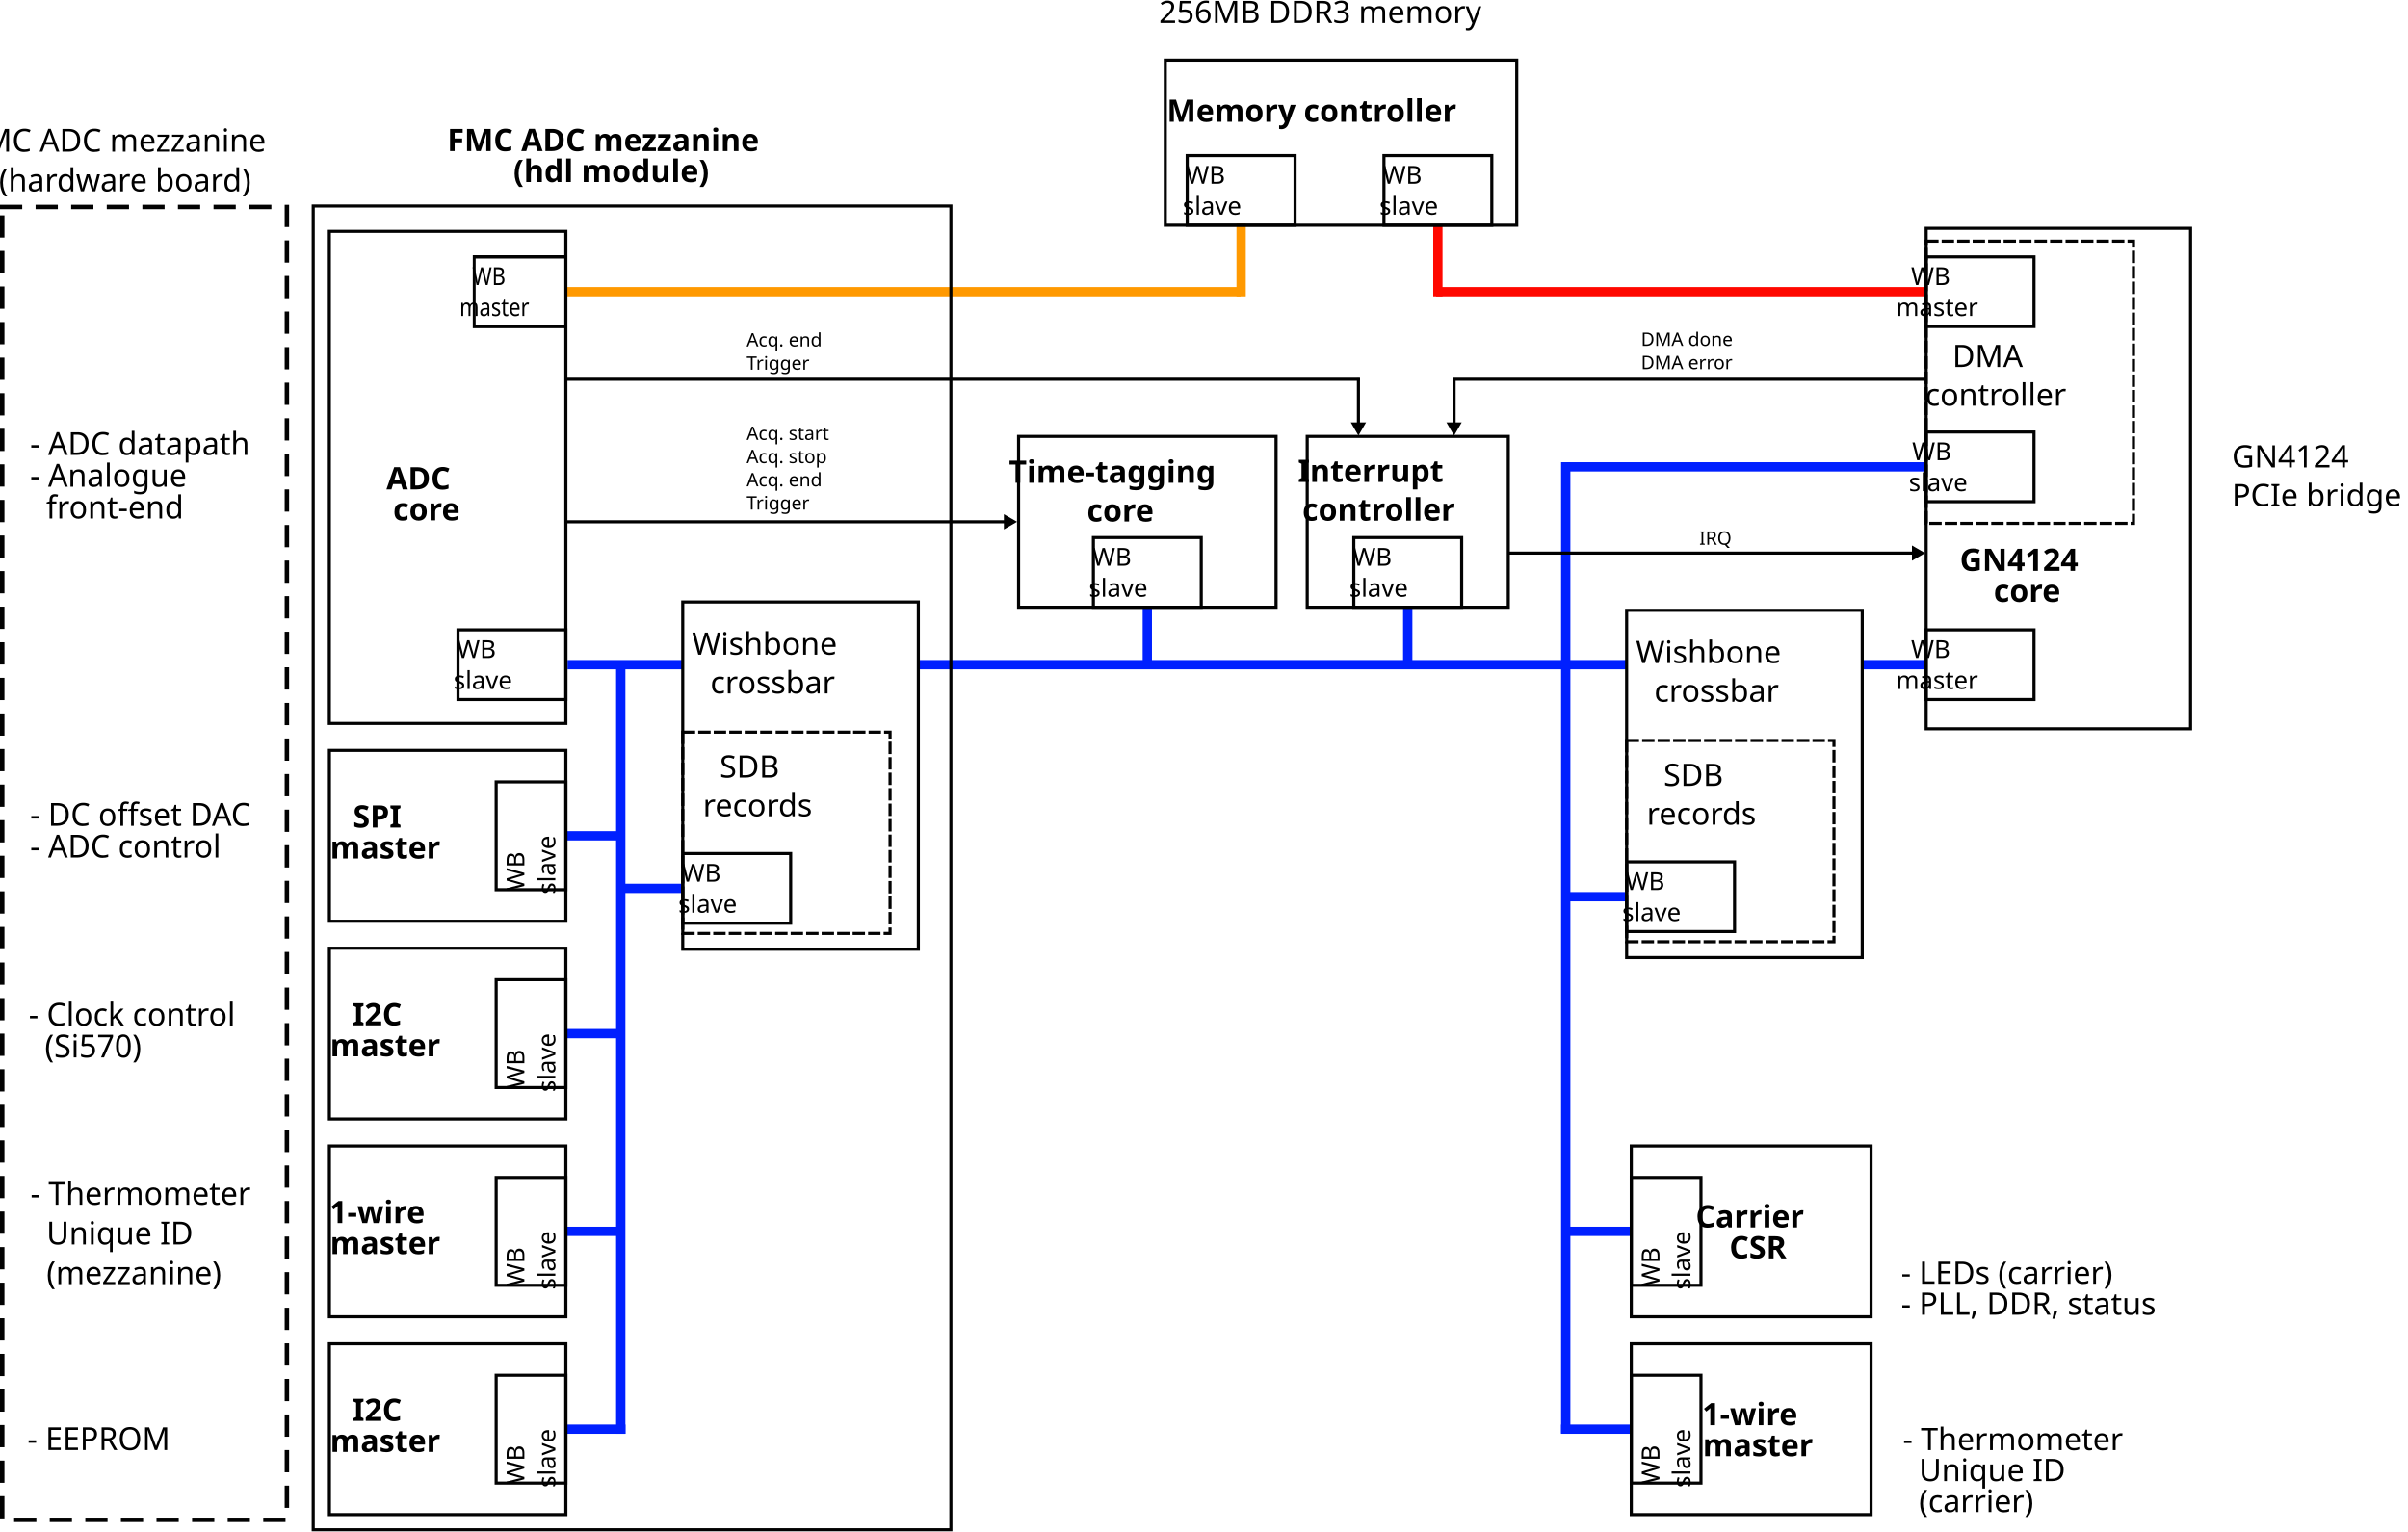
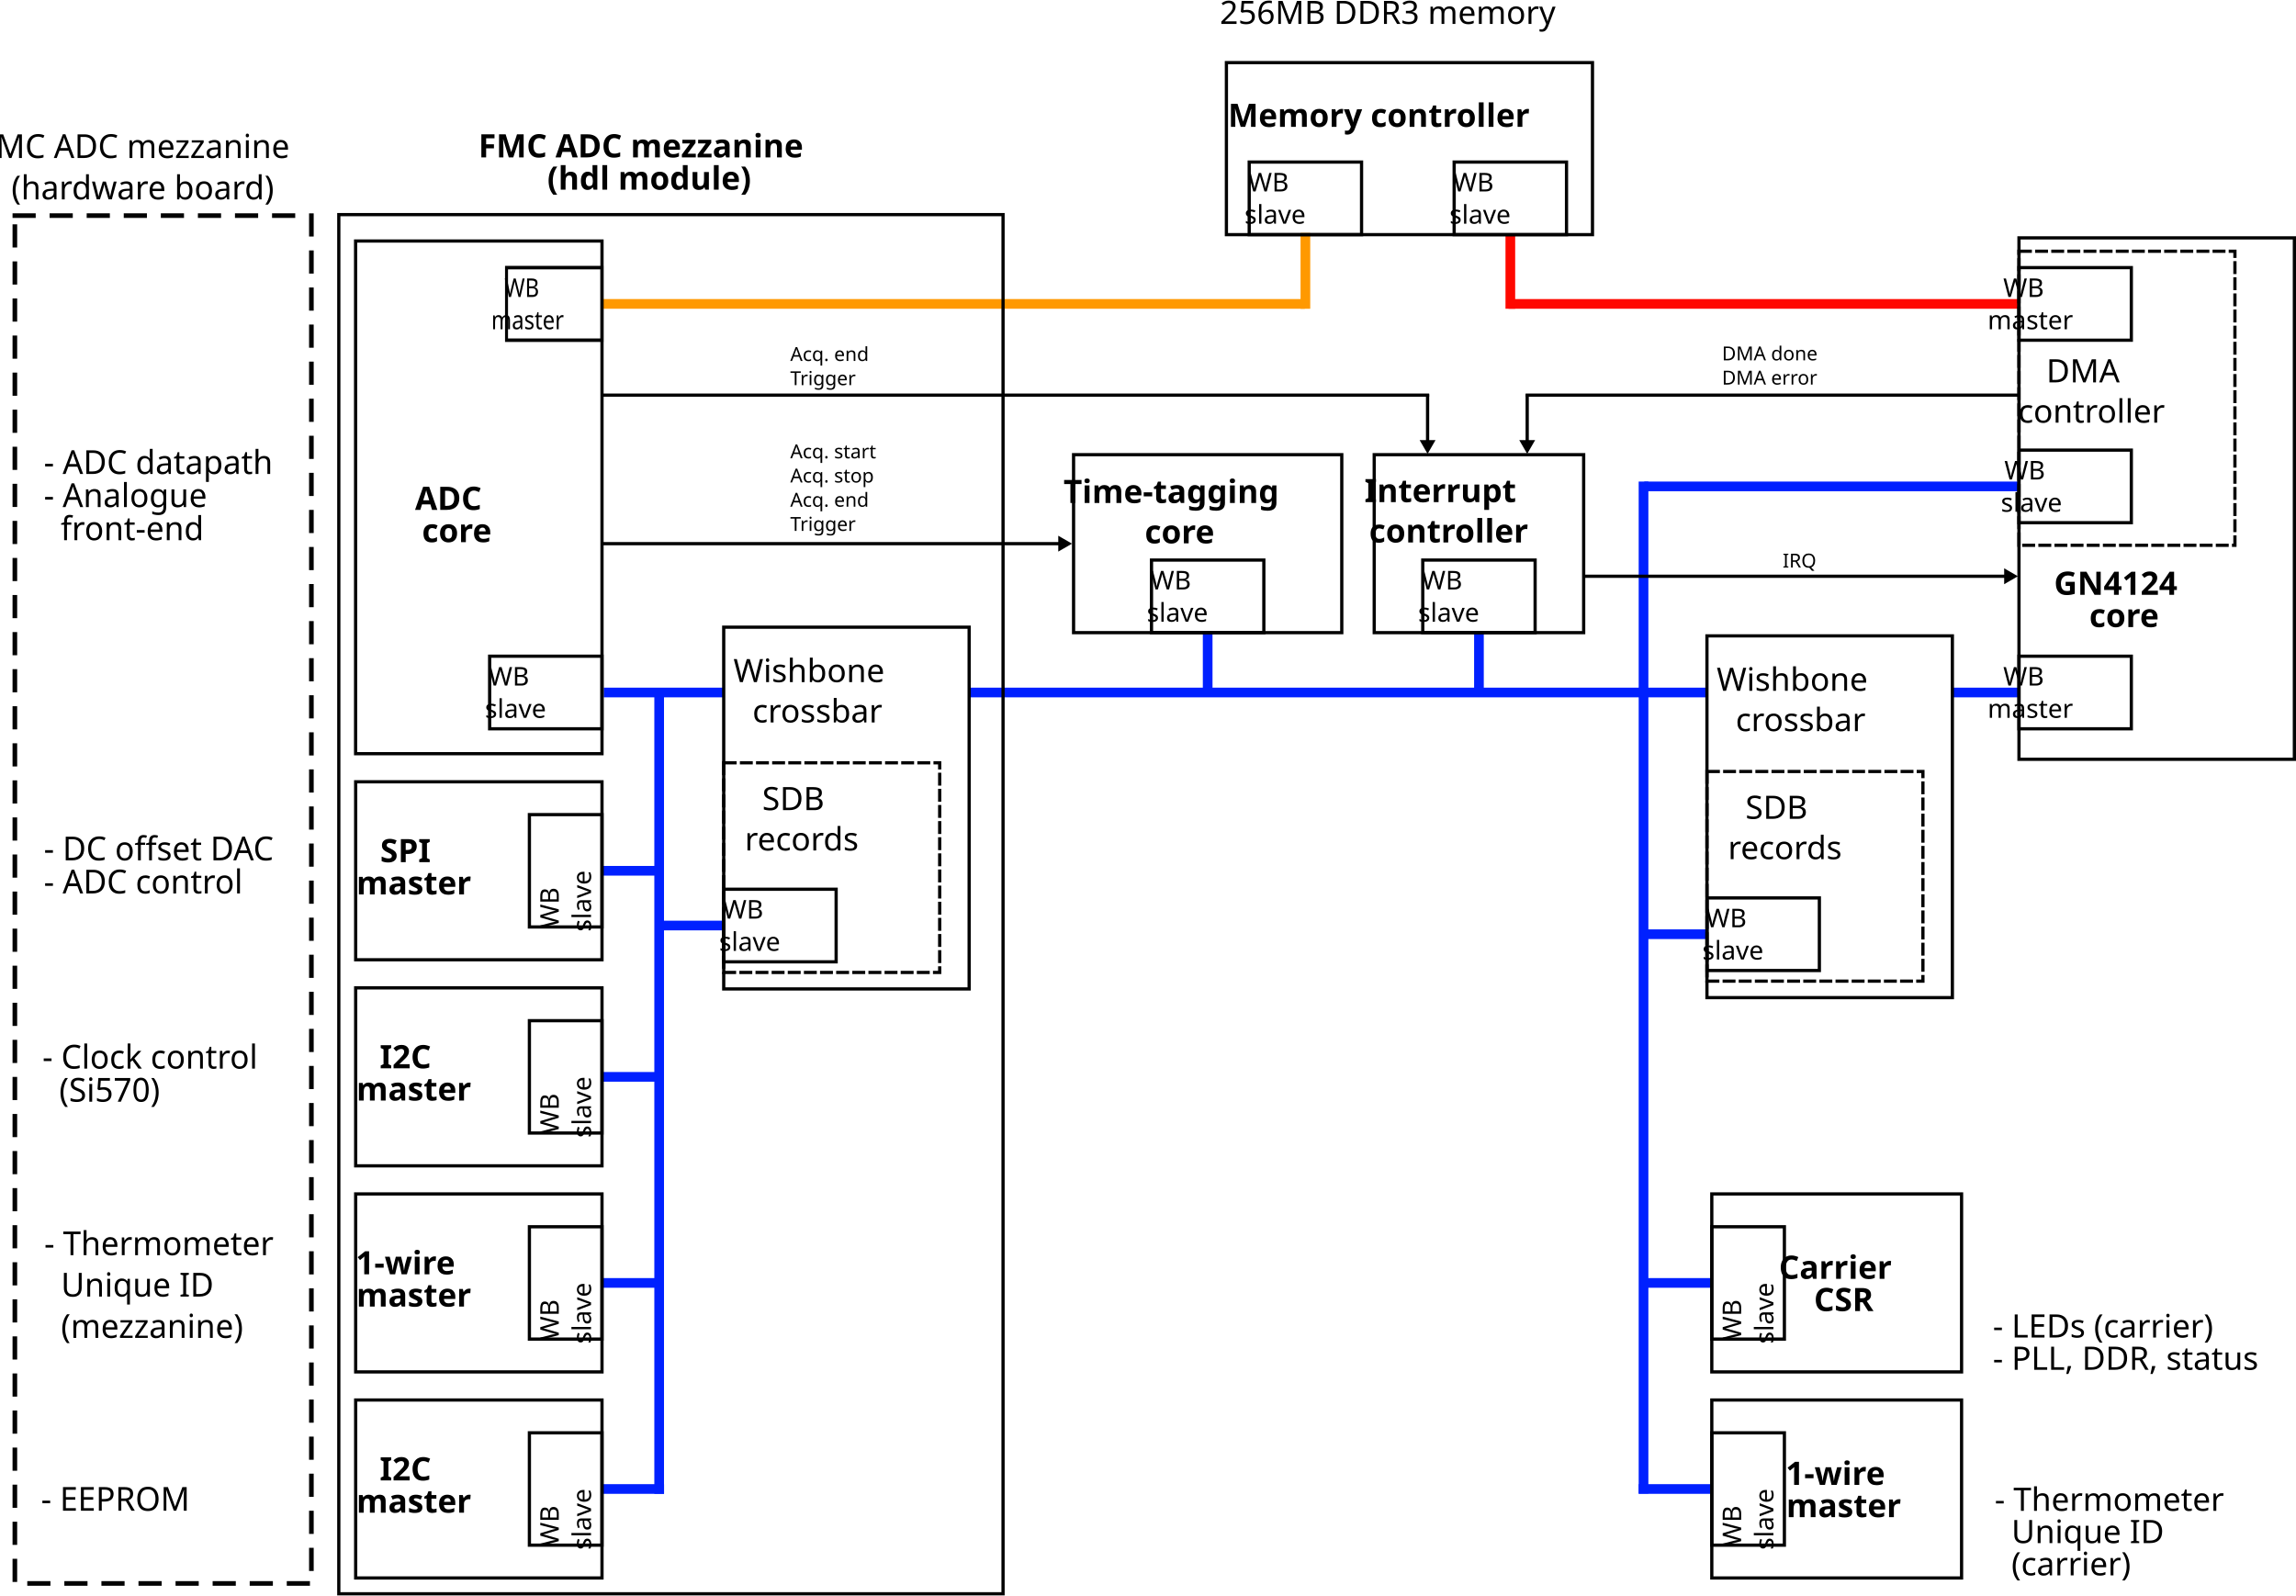
- <svg xmlns="http://www.w3.org/2000/svg" width="777.417" height="494.523" id="svg2" version="1.0">
+ <svg xmlns="http://www.w3.org/2000/svg" width="711.606" height="494.523" id="svg2" version="1.0">
  <defs id="defs4">
    <marker orient="auto" refY="0" refX="0" id="TriangleInM" style="overflow:visible">
      <path id="path3725" d="m 5.77,0 -8.65,5 0,-10 8.65,5 z" style="fill-rule:evenodd;stroke:#000000;stroke-width:1pt;marker-start:none" transform="scale(-0.4,-0.4)" />
    </marker>
    <marker orient="auto" refY="0" refX="0" id="TriangleOutM" style="overflow:visible">
      <path id="path3734" d="m 5.77,0 -8.65,5 0,-10 8.65,5 z" style="fill-rule:evenodd;stroke:#000000;stroke-width:1pt;marker-start:none" transform="scale(0.4,0.4)" />
    </marker>
    <marker orient="auto" refY="0" refX="0" id="Arrow1Mend" style="overflow:visible">
      <path id="path3597" d="M 0,0 5,-5 -12.5,0 5,5 0,0 z" style="fill-rule:evenodd;stroke:#000000;stroke-width:1pt;marker-start:none" transform="matrix(-0.4,0,0,-0.4,-4,0)" />
    </marker>
    <marker orient="auto" refY="0" refX="0" id="Arrow1Send" style="overflow:visible">
      <path id="path3603" d="M 0,0 5,-5 -12.5,0 5,5 0,0 z" style="fill-rule:evenodd;stroke:#000000;stroke-width:1pt;marker-start:none" transform="matrix(-0.2,0,0,-0.2,-1.2,0)" />
    </marker>
    <marker orient="auto" refY="0" refX="0" id="TriangleInM-8" style="overflow:visible">
      <path id="path3725-8" d="m 5.77,0 -8.65,5 0,-10 8.65,5 z" style="fill-rule:evenodd;stroke:#000000;stroke-width:1pt;marker-start:none" transform="scale(-0.4,-0.4)" />
    </marker>
  </defs>
-   <g id="layer1" transform="translate(70.31797,-28.40951)">
+   <g id="layer1" transform="translate(74.20452,-28.40951)">
    <path style="fill:none;stroke:#0020ff;stroke-width:3;stroke-linecap:square;stroke-linejoin:miter;stroke-miterlimit:4;stroke-opacity:1;stroke-dasharray:none;marker-end:none" d="m 148.469,315.293 -16.794,0" id="path3408-9" />
    <path style="fill:none;stroke:#0020ff;stroke-width:3;stroke-linecap:square;stroke-linejoin:miter;stroke-miterlimit:4;stroke-opacity:1;stroke-dasharray:none;marker-end:none" d="m 148.571,243.061 -34.166,0" id="path3408-4" />
    <path style="fill:none;stroke:#0020ff;stroke-width:3;stroke-linecap:square;stroke-linejoin:miter;stroke-miterlimit:4;stroke-opacity:1;stroke-dasharray:none;marker-end:none" d="m 453.475,317.986 -17.6,0" id="path3406-2" />
    <path style="fill:none;stroke:#ff0800;stroke-width:3;stroke-linecap:square;stroke-linejoin:miter;stroke-miterlimit:4;stroke-opacity:1;stroke-dasharray:none;marker-end:none" d="m 550.066,122.61 -155.248,0" id="path5954" />
    <path style="fill:none;stroke:#ff0800;stroke-width:3;stroke-linecap:square;stroke-linejoin:miter;stroke-miterlimit:4;stroke-opacity:1;stroke-dasharray:none;marker-end:none" d="m 393.898,102.476 0,20.133" id="path5956" />
    <path style="fill:none;stroke:#ff9900;stroke-width:3;stroke-linecap:square;stroke-linejoin:miter;stroke-miterlimit:4;stroke-opacity:1;stroke-dasharray:none;marker-end:none" d="m 330.378,102.118 0,20.498" id="path5958" />
    <path style="fill:none;stroke:#ff9900;stroke-width:3;stroke-linecap:square;stroke-linejoin:miter;stroke-miterlimit:4;stroke-opacity:1;stroke-dasharray:none;marker-end:none" d="m 328.694,122.61 -214.407,0" id="path5960" />
    <path style="fill:none;stroke:#0020ff;stroke-width:3;stroke-linecap:square;stroke-linejoin:miter;stroke-miterlimit:4;stroke-opacity:1;stroke-dasharray:none;marker-end:none" d="m 550.153,243.061 -17.819,0" id="path3583" />
    <path style="fill:none;stroke:#0020ff;stroke-width:3;stroke-linecap:square;stroke-linejoin:miter;stroke-miterlimit:4;stroke-opacity:1;stroke-dasharray:none;marker-end:none" d="m 453.594,243.061 -226.043,0" id="path5944" />
    <path style="fill:none;stroke:#0020ff;stroke-width:3;stroke-linecap:square;stroke-linejoin:miter;stroke-miterlimit:4;stroke-opacity:1;stroke-dasharray:none;marker-end:none" d="m 384.169,225.918 0,15.656" id="path5946" />
    <path style="fill:none;stroke:#0020ff;stroke-width:3;stroke-linecap:square;stroke-linejoin:miter;stroke-miterlimit:4;stroke-opacity:1;stroke-dasharray:none;marker-end:none" d="m 300.093,226.184 0,15.656" id="path5948" />
    <path style="fill:none;stroke:#0020ff;stroke-width:3;stroke-linecap:square;stroke-linejoin:miter;stroke-miterlimit:4;stroke-opacity:1;stroke-dasharray:none;marker-end:none" d="m 435.179,179.177 0,61.739" id="path5950" />
    <path style="fill:none;stroke:#0020ff;stroke-width:3;stroke-linecap:square;stroke-linejoin:miter;stroke-miterlimit:4;stroke-opacity:1;stroke-dasharray:none;marker-end:none" d="m 549.887,179.178 -112.98,0" id="path5952" />
    <path style="fill:none;stroke:#0020ff;stroke-width:3;stroke-linecap:square;stroke-linejoin:miter;stroke-miterlimit:4;stroke-opacity:1;stroke-dasharray:none;marker-end:none" d="m 130.093,244.822 0,245.124" id="path3400" />
    <path style="fill:none;stroke:#0020ff;stroke-width:3;stroke-linecap:square;stroke-linejoin:miter;stroke-miterlimit:4;stroke-opacity:1;stroke-dasharray:none;marker-end:none" d="m 435.179,245.263 0,244.592" id="path3402" />
    <path style="fill:none;stroke:#0020ff;stroke-width:3;stroke-linecap:square;stroke-linejoin:miter;stroke-miterlimit:4;stroke-opacity:1;stroke-dasharray:none;marker-end:none" d="m 454.344,489.948 -19.175,0" id="path3404" />
    <path style="fill:none;stroke:#0020ff;stroke-width:3;stroke-linecap:square;stroke-linejoin:miter;stroke-miterlimit:4;stroke-opacity:1;stroke-dasharray:none;marker-end:none" d="m 454.97,426.073 -18.666,0" id="path3406" />
    <path style="fill:none;stroke:#0020ff;stroke-width:3;stroke-linecap:square;stroke-linejoin:miter;stroke-miterlimit:4;stroke-opacity:1;stroke-dasharray:none;marker-end:none" d="m 128.757,298.323 -14.571,0" id="path3408" />
    <path style="fill:none;stroke:#0020ff;stroke-width:3;stroke-linecap:square;stroke-linejoin:miter;stroke-miterlimit:4;stroke-opacity:1;stroke-dasharray:none;marker-end:none" d="m 129.404,362.198 -15.654,0" id="path3410" />
    <path style="fill:none;stroke:#0020ff;stroke-width:3;stroke-linecap:square;stroke-linejoin:miter;stroke-miterlimit:4;stroke-opacity:1;stroke-dasharray:none;marker-end:none" d="m 129.597,426.073 -15.605,0" id="path3412" />
    <path style="fill:none;stroke:#0020ff;stroke-width:3;stroke-linecap:square;stroke-linejoin:miter;stroke-miterlimit:4;stroke-opacity:1;stroke-dasharray:none;marker-end:none" d="m 130.11,489.948 -16.469,0" id="path3414" />
    <g id="g4130">
      <g id="g4185">
        <g id="g4210">
          <rect y="102.143" x="551.543" height="161.624" width="85.358" id="rect3219" style="opacity:0.99;fill:none;stroke:#000000;stroke-width:1;stroke-linejoin:miter;stroke-miterlimit:4;stroke-opacity:1;stroke-dasharray:none;stroke-dashoffset:0" />
          <rect y="106.285" x="551.543" height="91.147" width="66.929" id="rect3221" style="opacity:0.99;fill:none;stroke:#000000;stroke-width:1;stroke-linejoin:miter;stroke-miterlimit:4;stroke-opacity:1;stroke-dasharray:4, 1;stroke-dashoffset:0" />
          <text id="text3223" y="146.928" x="588.294" style="font-size:10px;font-style:normal;font-variant:normal;font-weight:normal;font-stretch:normal;text-align:center;line-height:125%;writing-mode:lr-tb;text-anchor:middle;fill:#000000;fill-opacity:1;stroke:none;font-family:Verdana;-inkscape-font-specification:Verdana" xml:space="preserve">
            <tspan y="146.928" x="588.294" id="tspan3225">DMA</tspan>
            <tspan id="tspan3227" y="159.428" x="588.294">controller</tspan>
          </text>
          <text id="text3229" y="212.771" x="598.422" style="font-size:10px;font-style:normal;font-variant:normal;font-weight:bold;font-stretch:normal;text-align:center;line-height:100%;writing-mode:lr-tb;text-anchor:middle;fill:#000000;fill-opacity:1;stroke:none;font-family:Verdana;-inkscape-font-specification:Verdana Bold" xml:space="preserve">
            <tspan y="212.771" x="598.422" id="tspan3231">GN4124</tspan>
            <tspan id="tspan3233" y="222.771" x="598.422">core</tspan>
          </text>
          <g transform="translate(216.8075,-10.09494)" id="g3235">
            <text xml:space="preserve" style="font-size:8px;font-style:normal;font-variant:normal;font-weight:normal;font-stretch:normal;text-align:center;line-height:125%;writing-mode:lr-tb;text-anchor:middle;fill:#000000;fill-opacity:1;stroke:none;font-family:Verdana;-inkscape-font-specification:Verdana" x="352.127" y="187.121" id="text3237">
              <tspan x="352.127" y="187.121" id="tspan3239">WB</tspan>
              <tspan x="352.127" y="197.121" id="tspan3241">slave</tspan>
            </text>
            <rect style="opacity:0.99;fill:none;stroke:#000000;stroke-width:1;stroke-linejoin:miter;stroke-miterlimit:4;stroke-opacity:1;stroke-dasharray:none;stroke-dashoffset:0" id="rect3243" width="34.821" height="22.5" x="334.736" y="178.023" />
          </g>
          <g transform="translate(264.4004,53.60974)" id="g3245">
            <text xml:space="preserve" style="font-size:8px;font-style:normal;font-variant:normal;font-weight:normal;font-stretch:normal;text-align:center;line-height:125%;writing-mode:lr-tb;text-anchor:middle;fill:#000000;fill-opacity:1;stroke:none;font-family:Verdana;-inkscape-font-specification:Verdana" x="304.181" y="187.299" id="text3247">
              <tspan x="304.181" y="187.299" id="tspan3249">WB</tspan>
              <tspan x="304.181" y="197.299" id="tspan3251">master</tspan>
            </text>
            <rect style="opacity:0.99;fill:none;stroke:#000000;stroke-width:1;stroke-linejoin:miter;stroke-miterlimit:4;stroke-opacity:1;stroke-dasharray:none;stroke-dashoffset:0" id="rect3253" width="34.821" height="22.5" x="287.143" y="178.202" />
          </g>
          <g transform="translate(264.4004,-66.84207)" id="g3255">
            <text xml:space="preserve" style="font-size:8px;font-style:normal;font-variant:normal;font-weight:normal;font-stretch:normal;text-align:center;line-height:125%;writing-mode:lr-tb;text-anchor:middle;fill:#000000;fill-opacity:1;stroke:none;font-family:Verdana;-inkscape-font-specification:Verdana" x="304.181" y="187.299" id="text3257">
              <tspan x="304.181" y="187.299" id="tspan3259">WB</tspan>
              <tspan x="304.181" y="197.299" id="tspan3261">master</tspan>
            </text>
            <rect style="opacity:0.99;fill:none;stroke:#000000;stroke-width:1;stroke-linejoin:miter;stroke-miterlimit:4;stroke-opacity:1;stroke-dasharray:none;stroke-dashoffset:0" id="rect3263" width="34.821" height="22.5" x="287.143" y="178.202" />
          </g>
        </g>
      </g>
    </g>
    <g id="g3299" transform="translate(-223.4076,-72.08694)">
      <g transform="translate(255.4297,96.07386)" id="g3265">
        <text xml:space="preserve" style="font-size:8px;font-style:normal;font-variant:normal;font-weight:normal;font-stretch:normal;text-align:center;line-height:125%;writing-mode:lr-tb;text-anchor:middle;fill:#000000;fill-opacity:1;stroke:none;font-family:Verdana;-inkscape-font-specification:Verdana" x="352.127" y="187.121" id="text3267">
          <tspan x="352.127" y="187.121" id="tspan3269">WB</tspan>
          <tspan x="352.127" y="197.121" id="tspan3271">slave</tspan>
        </text>
        <rect style="opacity:0.99;fill:none;stroke:#000000;stroke-width:1;stroke-linejoin:miter;stroke-miterlimit:4;stroke-opacity:1;stroke-dasharray:none;stroke-dashoffset:0" id="rect3273" width="34.821" height="22.5" x="334.736" y="178.023" />
      </g>
      <text id="text3275" y="256.141" x="607.305" style="font-size:10px;font-style:normal;font-variant:normal;font-weight:bold;font-stretch:normal;text-align:center;line-height:125%;writing-mode:lr-tb;text-anchor:middle;fill:#000000;fill-opacity:1;stroke:none;font-family:Verdana;-inkscape-font-specification:Verdana Bold" xml:space="preserve">
        <tspan y="256.141" x="607.305" id="tspan3277">Interrupt</tspan>
        <tspan id="tspan3279" y="268.641" x="607.305">controller</tspan>
      </text>
      <rect y="241.432" x="575.119" height="55.165" width="64.914" id="rect3285" style="opacity:0.99;fill:none;stroke:#000000;stroke-width:1;stroke-linejoin:miter;stroke-miterlimit:4;stroke-opacity:1;stroke-dasharray:none;stroke-dashoffset:0" />
    </g>
    <g id="g3310" transform="translate(-206.6817,-73.40565)">
      <text id="text3281" y="257.726" x="507.175" style="font-size:10px;font-style:normal;font-variant:normal;font-weight:bold;font-stretch:normal;text-align:center;line-height:125%;writing-mode:lr-tb;text-anchor:middle;fill:#000000;fill-opacity:1;stroke:none;font-family:Verdana;-inkscape-font-specification:Verdana Bold" xml:space="preserve">
        <tspan y="257.726" x="507.175" id="tspan3283">Time-tagging</tspan>
        <tspan y="270.226" x="507.175" id="tspan4235">core</tspan>
      </text>
      <rect y="242.75" x="465.212" height="55.165" width="83.125" id="rect3287" style="opacity:0.99;fill:none;stroke:#000000;stroke-width:1;stroke-linejoin:miter;stroke-miterlimit:4;stroke-opacity:1;stroke-dasharray:none;stroke-dashoffset:0" />
      <g transform="translate(154.6278,97.39257)" id="g3289">
        <text xml:space="preserve" style="font-size:8px;font-style:normal;font-variant:normal;font-weight:normal;font-stretch:normal;text-align:center;line-height:125%;writing-mode:lr-tb;text-anchor:middle;fill:#000000;fill-opacity:1;stroke:none;font-family:Verdana;-inkscape-font-specification:Verdana" x="352.127" y="187.121" id="text3291">
          <tspan x="352.127" y="187.121" id="tspan3293">WB</tspan>
          <tspan x="352.127" y="197.121" id="tspan3295">slave</tspan>
        </text>
        <rect style="opacity:0.99;fill:none;stroke:#000000;stroke-width:1;stroke-linejoin:miter;stroke-miterlimit:4;stroke-opacity:1;stroke-dasharray:none;stroke-dashoffset:0" id="rect3297" width="34.821" height="22.5" x="334.736" y="178.023" />
      </g>
    </g>
    <g id="g3373" transform="translate(36.36047,92.69863)">
      <g transform="matrix(0,-1,1,0,241.9529,749.3959)" id="g3353">
        <text xml:space="preserve" style="font-size:8px;font-style:normal;font-variant:normal;font-weight:normal;font-stretch:normal;text-align:center;line-height:125%;writing-mode:lr-tb;text-anchor:middle;fill:#000000;fill-opacity:1;stroke:none;font-family:Verdana;-inkscape-font-specification:Verdana" x="352.127" y="187.121" id="text3355">
          <tspan x="352.127" y="187.121" id="tspan3357">WB</tspan>
          <tspan x="352.127" y="197.121" id="tspan3359">slave</tspan>
        </text>
        <rect style="opacity:0.99;fill:none;stroke:#000000;stroke-width:1;stroke-linejoin:miter;stroke-miterlimit:4;stroke-opacity:1;stroke-dasharray:none;stroke-dashoffset:0" id="rect3361" width="34.821" height="22.5" x="334.736" y="178.023" />
      </g>
      <text id="text3363" y="395.973" x="469.967" style="font-size:10px;font-style:normal;font-variant:normal;font-weight:bold;font-stretch:normal;text-align:center;line-height:100%;writing-mode:lr-tb;text-anchor:middle;fill:#000000;fill-opacity:1;stroke:none;font-family:Verdana;-inkscape-font-specification:Verdana Bold" xml:space="preserve">
        <tspan id="tspan3367" y="395.973" x="469.967">1-wire</tspan>
        <tspan id="tspan3373" y="405.973" x="469.967">master</tspan>
      </text>
      <rect y="369.667" x="419.976" height="55.165" width="77.414" id="rect3369" style="opacity:0.99;fill:none;stroke:#000000;stroke-width:1;stroke-linejoin:miter;stroke-miterlimit:4;stroke-opacity:1;stroke-dasharray:none;stroke-dashoffset:0" />
    </g>
    <g id="g3429" transform="translate(-116.9674,-30.23096)">
      <rect y="78.05" x="422.867" height="53.324" width="113.457" id="rect3397" style="opacity:0.99;fill:none;stroke:#000000;stroke-width:1;stroke-linejoin:miter;stroke-miterlimit:4;stroke-opacity:1;stroke-dasharray:none;stroke-dashoffset:0" />
      <g transform="translate(95.19872,-69.14955)" id="g3401">
        <text xml:space="preserve" style="font-size:8px;font-style:normal;font-variant:normal;font-weight:normal;font-stretch:normal;text-align:center;line-height:125%;writing-mode:lr-tb;text-anchor:middle;fill:#000000;fill-opacity:1;stroke:none;font-family:Verdana;-inkscape-font-specification:Verdana" x="352.127" y="187.121" id="text3403">
          <tspan x="352.127" y="187.121" id="tspan3405">WB</tspan>
          <tspan x="352.127" y="197.121" id="tspan3407">slave</tspan>
        </text>
        <rect style="opacity:0.99;fill:none;stroke:#000000;stroke-width:1;stroke-linejoin:miter;stroke-miterlimit:4;stroke-opacity:1;stroke-dasharray:none;stroke-dashoffset:0" id="rect3409" width="34.821" height="22.5" x="334.736" y="178.023" />
      </g>
      <g transform="translate(158.7188,-69.14955)" id="g3411">
        <text xml:space="preserve" style="font-size:8px;font-style:normal;font-variant:normal;font-weight:normal;font-stretch:normal;text-align:center;line-height:125%;writing-mode:lr-tb;text-anchor:middle;fill:#000000;fill-opacity:1;stroke:none;font-family:Verdana;-inkscape-font-specification:Verdana" x="352.127" y="187.121" id="text3413">
          <tspan x="352.127" y="187.121" id="tspan3415">WB</tspan>
          <tspan x="352.127" y="197.121" id="tspan3417">slave</tspan>
        </text>
        <rect style="opacity:0.99;fill:none;stroke:#000000;stroke-width:1;stroke-linejoin:miter;stroke-miterlimit:4;stroke-opacity:1;stroke-dasharray:none;stroke-dashoffset:0" id="rect3419" width="34.821" height="22.5" x="334.736" y="178.023" />
      </g>
      <text id="text3421" y="97.957" x="479.22" style="font-size:10px;font-style:normal;font-variant:normal;font-weight:bold;font-stretch:normal;text-align:center;line-height:100%;writing-mode:lr-tb;text-anchor:middle;fill:#000000;fill-opacity:1;stroke:none;font-family:Verdana;-inkscape-font-specification:Verdana Bold" xml:space="preserve">
        <tspan id="tspan3425" y="97.957" x="479.22">Memory controller</tspan>
      </text>
    </g>
    <g id="g3527" transform="translate(-110.0839,-84.34271)">
      <g transform="matrix(0,-1,1,0,21.934,734.8124)" id="g3446">
        <text xml:space="preserve" style="font-size:8px;font-style:normal;font-variant:normal;font-weight:normal;font-stretch:normal;text-align:center;line-height:125%;writing-mode:lr-tb;text-anchor:middle;fill:#000000;fill-opacity:1;stroke:none;font-family:Verdana;-inkscape-font-specification:Verdana" x="352.127" y="187.121" id="text3448">
          <tspan x="352.127" y="187.121" id="tspan3450">WB</tspan>
          <tspan x="352.127" y="197.121" id="tspan3452">slave</tspan>
        </text>
        <rect style="opacity:0.99;fill:none;stroke:#000000;stroke-width:1;stroke-linejoin:miter;stroke-miterlimit:4;stroke-opacity:1;stroke-dasharray:none;stroke-dashoffset:0" id="rect3454" width="34.821" height="22.5" x="334.736" y="178.023" />
      </g>
      <text id="text3456" y="380" x="173.248" style="font-size:10px;font-style:normal;font-variant:normal;font-weight:bold;font-stretch:normal;text-align:center;line-height:100%;writing-mode:lr-tb;text-anchor:middle;fill:#000000;fill-opacity:1;stroke:none;font-family:Verdana;-inkscape-font-specification:Verdana Bold" xml:space="preserve">
        <tspan id="tspan3458" y="380" x="173.248">SPI</tspan>
        <tspan id="tspan3460" y="390" x="173.248">master</tspan>
      </text>
      <rect y="355.083" x="146.114" height="55.165" width="76.343" id="rect3462" style="opacity:0.99;fill:none;stroke:#000000;stroke-width:1;stroke-linejoin:miter;stroke-miterlimit:4;stroke-opacity:1;stroke-dasharray:none;stroke-dashoffset:0" />
    </g>
    <g id="g3538" transform="translate(-109.0125,-85.82492)">
      <g transform="matrix(0,-1,1,0,20.86257,800.1695)" id="g3473">
        <text xml:space="preserve" style="font-size:8px;font-style:normal;font-variant:normal;font-weight:normal;font-stretch:normal;text-align:center;line-height:125%;writing-mode:lr-tb;text-anchor:middle;fill:#000000;fill-opacity:1;stroke:none;font-family:Verdana;-inkscape-font-specification:Verdana" x="352.127" y="187.121" id="text3475">
          <tspan x="352.127" y="187.121" id="tspan3477">WB</tspan>
          <tspan x="352.127" y="197.121" id="tspan3479">slave</tspan>
        </text>
        <rect style="opacity:0.99;fill:none;stroke:#000000;stroke-width:1;stroke-linejoin:miter;stroke-miterlimit:4;stroke-opacity:1;stroke-dasharray:none;stroke-dashoffset:0" id="rect3481" width="34.821" height="22.5" x="334.736" y="178.023" />
      </g>
      <text id="text3483" y="445.357" x="172.177" style="font-size:10px;font-style:normal;font-variant:normal;font-weight:bold;font-stretch:normal;text-align:center;line-height:100%;writing-mode:lr-tb;text-anchor:middle;fill:#000000;fill-opacity:1;stroke:none;font-family:Verdana;-inkscape-font-specification:Verdana Bold" xml:space="preserve">
        <tspan id="tspan3485" y="445.357" x="172.177">I2C</tspan>
        <tspan id="tspan3487" y="455.357" x="172.177">master</tspan>
      </text>
      <rect y="420.44" x="145.043" height="55.165" width="76.343" id="rect3489" style="opacity:0.99;fill:none;stroke:#000000;stroke-width:1;stroke-linejoin:miter;stroke-miterlimit:4;stroke-opacity:1;stroke-dasharray:none;stroke-dashoffset:0" />
    </g>
    <g id="g3549" transform="translate(-108.2982,-86.59286)">
      <g transform="matrix(0,-1,1,0,20.14829,864.8124)" id="g3491">
        <text xml:space="preserve" style="font-size:8px;font-style:normal;font-variant:normal;font-weight:normal;font-stretch:normal;text-align:center;line-height:125%;writing-mode:lr-tb;text-anchor:middle;fill:#000000;fill-opacity:1;stroke:none;font-family:Verdana;-inkscape-font-specification:Verdana" x="352.127" y="187.121" id="text3493">
          <tspan x="352.127" y="187.121" id="tspan3495">WB</tspan>
          <tspan x="352.127" y="197.121" id="tspan3497">slave</tspan>
        </text>
        <rect style="opacity:0.99;fill:none;stroke:#000000;stroke-width:1;stroke-linejoin:miter;stroke-miterlimit:4;stroke-opacity:1;stroke-dasharray:none;stroke-dashoffset:0" id="rect3499" width="34.821" height="22.5" x="334.736" y="178.023" />
      </g>
      <text id="text3501" y="510" x="171.462" style="font-size:10px;font-style:normal;font-variant:normal;font-weight:bold;font-stretch:normal;text-align:center;line-height:100%;writing-mode:lr-tb;text-anchor:middle;fill:#000000;fill-opacity:1;stroke:none;font-family:Verdana;-inkscape-font-specification:Verdana Bold" xml:space="preserve">
        <tspan id="tspan3503" y="510" x="171.462">1-wire</tspan>
        <tspan id="tspan3505" y="520" x="171.462">master</tspan>
      </text>
      <rect y="485.083" x="144.329" height="55.165" width="76.343" id="rect3507" style="opacity:0.99;fill:none;stroke:#000000;stroke-width:1;stroke-linejoin:miter;stroke-miterlimit:4;stroke-opacity:1;stroke-dasharray:none;stroke-dashoffset:0" />
    </g>
    <g id="g3560" transform="translate(-110.0839,-87.71791)">
      <g transform="matrix(0,-1,1,0,21.934,929.8124)" id="g3509">
        <text xml:space="preserve" style="font-size:8px;font-style:normal;font-variant:normal;font-weight:normal;font-stretch:normal;text-align:center;line-height:125%;writing-mode:lr-tb;text-anchor:middle;fill:#000000;fill-opacity:1;stroke:none;font-family:Verdana;-inkscape-font-specification:Verdana" x="352.127" y="187.121" id="text3511">
          <tspan x="352.127" y="187.121" id="tspan3513">WB</tspan>
          <tspan x="352.127" y="197.121" id="tspan3515">slave</tspan>
        </text>
        <rect style="opacity:0.99;fill:none;stroke:#000000;stroke-width:1;stroke-linejoin:miter;stroke-miterlimit:4;stroke-opacity:1;stroke-dasharray:none;stroke-dashoffset:0" id="rect3517" width="34.821" height="22.5" x="334.736" y="178.023" />
      </g>
      <text id="text3519" y="575" x="173.248" style="font-size:10px;font-style:normal;font-variant:normal;font-weight:bold;font-stretch:normal;text-align:center;line-height:100%;writing-mode:lr-tb;text-anchor:middle;fill:#000000;fill-opacity:1;stroke:none;font-family:Verdana;-inkscape-font-specification:Verdana Bold" xml:space="preserve">
        <tspan id="tspan3521" y="575" x="173.248">I2C</tspan>
        <tspan id="tspan3523" y="585" x="173.248">master</tspan>
      </text>
      <rect y="550.083" x="146.114" height="55.165" width="76.343" id="rect3525" style="opacity:0.99;fill:none;stroke:#000000;stroke-width:1;stroke-linejoin:miter;stroke-miterlimit:4;stroke-opacity:1;stroke-dasharray:none;stroke-dashoffset:0" />
    </g>
    <g id="g3269">
      <g transform="matrix(0.8497144,0,0,1,-161.2046,-66.84199)" id="g3193">
        <text xml:space="preserve" style="font-size:8px;font-style:normal;font-variant:normal;font-weight:normal;font-stretch:normal;text-align:center;line-height:125%;writing-mode:lr-tb;text-anchor:middle;fill:#000000;fill-opacity:1;stroke:none;font-family:Verdana;-inkscape-font-specification:Verdana" x="304.181" y="187.299" id="text3173">
          <tspan x="304.181" y="187.299" id="tspan3177">WB</tspan>
          <tspan x="304.181" y="197.299" id="tspan3181">master</tspan>
        </text>
        <rect style="opacity:0.99;fill:none;stroke:#000000;stroke-width:1.085;stroke-linejoin:miter;stroke-miterlimit:4;stroke-opacity:1;stroke-dasharray:none;stroke-dashoffset:0" id="rect3183" width="34.821" height="22.5" x="287.143" y="178.202" />
      </g>
      <g transform="translate(-257.1841,53.78841)" id="g3199">
        <text xml:space="preserve" style="font-size:8px;font-style:normal;font-variant:normal;font-weight:normal;font-stretch:normal;text-align:center;line-height:125%;writing-mode:lr-tb;text-anchor:middle;fill:#000000;fill-opacity:1;stroke:none;font-family:Verdana;-inkscape-font-specification:Verdana" x="352.127" y="187.121" id="text3185">
          <tspan x="352.127" y="187.121" id="tspan3187">WB</tspan>
          <tspan x="352.127" y="197.121" id="tspan3189">slave</tspan>
        </text>
        <rect style="opacity:0.99;fill:none;stroke:#000000;stroke-width:1;stroke-linejoin:miter;stroke-miterlimit:4;stroke-opacity:1;stroke-dasharray:none;stroke-dashoffset:0" id="rect3191" width="34.821" height="22.5" x="334.736" y="178.023" />
      </g>
      <rect y="103.116" x="36.009" height="158.915" width="76.364" id="rect3399" style="opacity:0.99;fill:none;stroke:#000000;stroke-width:1;stroke-linejoin:miter;stroke-miterlimit:4;stroke-opacity:1;stroke-dasharray:none;stroke-dashoffset:0" />
      <text id="text3571" y="186.453" x="76.473" style="font-size:10px;font-style:normal;font-variant:normal;font-weight:bold;font-stretch:normal;text-align:center;line-height:100%;writing-mode:lr-tb;text-anchor:middle;fill:#000000;fill-opacity:1;stroke:none;font-family:Verdana;-inkscape-font-specification:Verdana Bold" xml:space="preserve">
        <tspan id="tspan3575" y="186.453" x="76.473">ADC</tspan>
        <tspan id="tspan3579" y="196.453" x="76.473">core</tspan>
      </text>
    </g>
    <text xml:space="preserve" style="font-size:10px;font-style:normal;font-variant:normal;font-weight:bold;font-stretch:normal;text-align:center;line-height:100%;writing-mode:lr-tb;text-anchor:middle;fill:#000000;fill-opacity:1;stroke:none;font-family:Verdana;-inkscape-font-specification:Verdana Bold" x="133.518" y="77.19" id="text3571-2">
      <tspan x="133.518" y="77.19" id="tspan3579-7">FMC ADC mezzanine</tspan>
      <tspan id="tspan3248" x="133.518" y="87.19">(hdl module)</tspan>
    </text>
    <path style="fill:none;stroke:#000000;stroke-width:1;stroke-linecap:square;stroke-linejoin:miter;stroke-miterlimit:4;stroke-opacity:1;stroke-dasharray:none;marker-start:url(#TriangleInM);marker-end:none" d="m 255.206,196.927 -142.269,0" id="path5962" />
    <path style="fill:none;stroke:#000000;stroke-width:1;stroke-linecap:square;stroke-linejoin:miter;stroke-miterlimit:4;stroke-opacity:1;stroke-dasharray:none;marker-end:none" d="m 368.242,150.894 -255.173,0" id="path5964" />
    <path style="fill:none;stroke:#000000;stroke-width:1;stroke-linecap:square;stroke-linejoin:miter;stroke-miterlimit:4;stroke-opacity:1;stroke-dasharray:none;marker-end:none" d="m 550.896,150.894 -151.768,0" id="path5966" />
    <path style="fill:none;stroke:#000000;stroke-width:1;stroke-linecap:square;stroke-linejoin:miter;stroke-miterlimit:4;stroke-opacity:1;stroke-dasharray:none;marker-mid:none;marker-end:url(#TriangleOutM)" d="m 368.25,151.09 0,15.158" id="path5968" />
    <path style="fill:none;stroke:#000000;stroke-width:1;stroke-linecap:square;stroke-linejoin:miter;stroke-miterlimit:4;stroke-opacity:1;stroke-dasharray:none;marker-mid:none;marker-end:url(#TriangleOutM)" d="m 399.125,151.119 0,15.126" id="path5970" />
    <g id="g3362" transform="translate(35.42405,94.25269)">
      <g transform="matrix(0,-1,1,0,242.8893,683.9668)" id="g3340">
        <text xml:space="preserve" style="font-size:8px;font-style:normal;font-variant:normal;font-weight:normal;font-stretch:normal;text-align:center;line-height:125%;writing-mode:lr-tb;text-anchor:middle;fill:#000000;fill-opacity:1;stroke:none;font-family:Verdana;-inkscape-font-specification:Verdana" x="352.127" y="187.121" id="text3342">
          <tspan x="352.127" y="187.121" id="tspan3344">WB</tspan>
          <tspan x="352.127" y="197.121" id="tspan3346">slave</tspan>
        </text>
        <rect style="opacity:0.99;fill:none;stroke:#000000;stroke-width:1;stroke-linejoin:miter;stroke-miterlimit:4;stroke-opacity:1;stroke-dasharray:none;stroke-dashoffset:0" id="rect3348" width="34.821" height="22.5" x="334.736" y="178.023" />
      </g>
      <text id="text3350" y="330.544" x="470.903" style="font-size:10px;font-style:normal;font-variant:normal;font-weight:bold;font-stretch:normal;text-align:center;line-height:100%;writing-mode:lr-tb;text-anchor:middle;fill:#000000;fill-opacity:1;stroke:none;font-family:Verdana;-inkscape-font-specification:Verdana Bold" xml:space="preserve">
        <tspan id="tspan3354" y="330.544" x="470.903">Carrier</tspan>
        <tspan id="tspan3360" y="340.544" x="470.903">CSR</tspan>
      </text>
      <rect y="304.238" x="420.912" height="55.165" width="77.414" id="rect3356" style="opacity:0.99;fill:none;stroke:#000000;stroke-width:1;stroke-linejoin:miter;stroke-miterlimit:4;stroke-opacity:1;stroke-dasharray:none;stroke-dashoffset:0" />
    </g>
    <text xml:space="preserve" style="font-size:10px;font-style:normal;font-variant:normal;font-weight:normal;font-stretch:normal;text-align:center;line-height:125%;writing-mode:lr-tb;text-anchor:middle;fill:#000000;fill-opacity:1;stroke:none;font-family:Verdana;-inkscape-font-specification:Verdana" x="362.384" y="35.831" id="text3416">
      <tspan x="362.384" y="35.831" id="tspan3420">256MB DDR3 memory</tspan>
    </text>
    <text xml:space="preserve" style="font-size:10.129px;font-style:normal;font-variant:normal;font-weight:normal;font-stretch:normal;text-align:start;line-height:100%;writing-mode:lr-tb;text-anchor:start;fill:#000000;fill-opacity:1;stroke:none;font-family:Verdana;-inkscape-font-specification:Verdana" x="-61.404" y="173.102" id="text3422" transform="scale(0.9872873,1.012876)">
      <tspan x="-61.404" y="173.102" id="tspan3426">- ADC datapath</tspan>
      <tspan x="-61.404" y="183.23" id="tspan3498">- Analogue</tspan>
      <tspan x="-61.404" y="193.359" id="tspan3509">  front-end</tspan>
    </text>
-     <text xml:space="preserve" style="font-size:10px;font-style:normal;font-variant:normal;font-weight:normal;font-stretch:normal;text-align:start;line-height:125%;writing-mode:lr-tb;text-anchor:start;fill:#000000;fill-opacity:1;stroke:none;font-family:Verdana;-inkscape-font-specification:Verdana" x="650.229" y="179.373" id="text3428">
-       <tspan x="650.229" y="179.373" id="tspan3432">GN4124</tspan>
-       <tspan x="650.229" y="191.873" id="tspan3475">PCIe bridge</tspan>
-     </text>
    <text xml:space="preserve" style="font-size:10px;font-style:normal;font-variant:normal;font-weight:normal;font-stretch:normal;text-align:start;line-height:100%;writing-mode:lr-tb;text-anchor:start;fill:#000000;fill-opacity:1;stroke:none;font-family:Verdana;-inkscape-font-specification:Verdana" x="544" y="496.712" id="text3434">
      <tspan x="544" y="496.712" id="tspan3480">- Thermometer</tspan>
      <tspan x="544" y="506.712" id="tspan3484">  Unique ID</tspan>
      <tspan x="544" y="516.712" id="tspan3490">  (carrier)</tspan>
    </text>
    <text xml:space="preserve" style="font-size:10.129px;font-style:normal;font-variant:normal;font-weight:normal;font-stretch:normal;text-align:start;line-height:100%;writing-mode:lr-tb;text-anchor:start;fill:#000000;fill-opacity:1;stroke:none;font-family:Verdana;-inkscape-font-specification:Verdana" x="-61.404" y="291.336" id="text3440" transform="scale(0.9872873,1.012876)">
      <tspan x="-61.404" y="291.336" id="tspan3444">- DC offset DAC</tspan>
      <tspan x="-61.404" y="301.465" id="tspan3502">- ADC control</tspan>
    </text>
    <text xml:space="preserve" style="font-size:10.129px;font-style:normal;font-variant:normal;font-weight:normal;font-stretch:normal;text-align:start;line-height:100%;writing-mode:lr-tb;text-anchor:start;fill:#000000;fill-opacity:1;stroke:none;font-family:Verdana;-inkscape-font-specification:Verdana" x="-61.845" y="355.067" id="text3446" transform="scale(0.9872873,1.012876)">
      <tspan x="-61.845" y="355.067" id="tspan3451">- Clock control</tspan>
      <tspan x="-61.845" y="365.195" id="tspan3506">  (Si570)</tspan>
    </text>
    <text xml:space="preserve" style="font-size:10.129px;font-style:normal;font-variant:normal;font-weight:normal;font-stretch:normal;text-align:start;line-height:125%;writing-mode:lr-tb;text-anchor:start;fill:#000000;fill-opacity:1;stroke:none;font-family:Verdana;-inkscape-font-specification:Verdana" x="-61.276" y="412.167" id="text3453" transform="scale(0.9872873,1.012876)">
      <tspan x="-61.276" y="412.167" id="tspan3457">- Thermometer</tspan>
      <tspan x="-61.276" y="424.828" id="tspan3510">  Unique ID</tspan>
      <tspan x="-61.276" y="437.489" id="tspan3512">  (mezzanine)</tspan>
    </text>
    <text xml:space="preserve" style="font-size:10.129px;font-style:normal;font-variant:normal;font-weight:normal;font-stretch:normal;text-align:start;line-height:100%;writing-mode:lr-tb;text-anchor:start;fill:#000000;fill-opacity:1;stroke:none;font-family:Verdana;-inkscape-font-specification:Verdana" x="-62.265" y="490.379" id="text3459" transform="scale(0.9872873,1.012876)">
      <tspan x="-62.265" y="490.379" id="tspan3463">- EEPROM</tspan>
    </text>
    <text xml:space="preserve" style="font-size:10px;font-style:normal;font-variant:normal;font-weight:normal;font-stretch:normal;text-align:start;line-height:100%;writing-mode:lr-tb;text-anchor:start;fill:#000000;fill-opacity:1;stroke:none;font-family:Verdana;-inkscape-font-specification:Verdana" x="543.439" y="442.994" id="text3465">
      <tspan x="543.439" y="442.994" id="tspan3494">- LEDs (carrier)</tspan>
      <tspan x="543.439" y="452.994" id="tspan3514">- PLL, DDR, status</tspan>
    </text>
    <rect style="opacity:0.99;fill:none;stroke:#000000;stroke-width:1.436;stroke-linecap:square;stroke-linejoin:miter;stroke-miterlimit:4;stroke-opacity:1;stroke-dasharray:5.745, 5.745;stroke-dashoffset:0" id="rect5369" width="91.904" height="423.982" x="-69.6" y="95.243" />
    <text xml:space="preserve" style="font-size:10.129px;font-style:normal;font-variant:normal;font-weight:normal;font-stretch:normal;text-align:center;line-height:125%;writing-mode:lr-tb;text-anchor:middle;fill:#000000;fill-opacity:1;stroke:none;font-family:Verdana;-inkscape-font-specification:Verdana" x="-23.769" y="76.403" id="text3416-7" transform="scale(0.9872873,1.012876)">
      <tspan x="-23.769" y="76.403" id="tspan3420-2">FMC ADC mezzanine</tspan>
      <tspan x="-23.769" y="89.064" id="tspan3250">(hardware board)</tspan>
    </text>
    <g id="g4045">
      <rect y="225.51" x="454.836" height="112.131" width="76.066" id="rect3205" style="opacity:0.99;fill:none;stroke:#000000;stroke-width:1;stroke-linejoin:miter;stroke-miterlimit:4;stroke-opacity:1;stroke-dasharray:none;stroke-dashoffset:0" />
      <text id="text3207" y="242.535" x="492.97" style="font-size:10px;font-style:normal;font-variant:normal;font-weight:normal;font-stretch:normal;text-align:center;line-height:125%;writing-mode:lr-tb;text-anchor:middle;fill:#000000;fill-opacity:1;stroke:none;font-family:Verdana;-inkscape-font-specification:Verdana" xml:space="preserve">
        <tspan y="242.535" x="492.97" id="tspan3030">Wishbone</tspan>
        <tspan y="255.035" x="492.97" id="tspan3032">crossbar</tspan>
      </text>
      <text id="text3207-5" y="282.222" x="488.099" style="font-size:10px;font-style:normal;font-variant:normal;font-weight:normal;font-stretch:normal;text-align:center;line-height:125%;writing-mode:lr-tb;text-anchor:middle;fill:#000000;fill-opacity:1;stroke:none;font-family:Verdana;-inkscape-font-specification:Verdana" xml:space="preserve">
        <tspan id="tspan3032-9" x="488.099" y="282.222">SDB</tspan>
        <tspan id="tspan3101" x="488.099" y="294.722">records</tspan>
      </text>
      <g id="g4039">
        <text xml:space="preserve" style="font-size:8px;font-style:normal;font-variant:normal;font-weight:normal;font-stretch:normal;text-align:center;line-height:125%;writing-mode:lr-tb;text-anchor:middle;fill:#000000;fill-opacity:1;stroke:none;font-family:Verdana;-inkscape-font-specification:Verdana" x="472.248" y="315.834" id="text3237-3">
          <tspan x="472.248" y="315.834" id="tspan3239-3">WB</tspan>
          <tspan x="472.248" y="325.834" id="tspan3241-2">slave</tspan>
        </text>
        <rect style="opacity:0.99;fill:none;stroke:#000000;stroke-width:1;stroke-linejoin:miter;stroke-miterlimit:4;stroke-opacity:1;stroke-dasharray:none;stroke-dashoffset:0" id="rect3243-3" width="34.821" height="22.5" x="454.857" y="306.737" />
      </g>
      <rect y="267.546" x="454.842" height="64.984" width="66.929" id="rect3221-0" style="opacity:0.99;fill:none;stroke:#000000;stroke-width:1;stroke-linejoin:miter;stroke-miterlimit:4;stroke-opacity:1;stroke-dasharray:4, 1;stroke-dashoffset:0" />
    </g>
    <path style="fill:none;stroke:#000000;stroke-width:1;stroke-linecap:square;stroke-linejoin:miter;stroke-miterlimit:4;stroke-opacity:1;stroke-dasharray:none;marker-start:url(#TriangleInM);marker-end:none" d="m 548.372,207.03 -131.318,0" id="path5962-6" />
    <text xml:space="preserve" style="font-size:8px;font-style:normal;font-variant:normal;font-weight:normal;font-stretch:normal;text-align:start;line-height:125%;writing-mode:lr-tb;text-anchor:start;fill:#000000;fill-opacity:1;stroke:none;font-family:Verdana;-inkscape-font-specification:Verdana" x="170.721" y="170.468" id="text3237-3-4">
      <tspan x="170.721" y="170.468" id="tspan3239-3-9" style="font-size:6px;font-weight:normal;text-align:start;text-anchor:start;-inkscape-font-specification:Bitstream Charter">Acq. start</tspan>
      <tspan x="170.721" y="177.968" id="tspan3241-2-2" style="font-size:6px;font-weight:normal;text-align:start;text-anchor:start;-inkscape-font-specification:Bitstream Charter">Acq. stop</tspan>
      <tspan x="170.721" y="185.468" id="tspan4060" style="font-size:6px;font-weight:normal;text-align:start;text-anchor:start;-inkscape-font-specification:Bitstream Charter">Acq. end</tspan>
      <tspan x="170.721" y="192.968" id="tspan4062" style="font-size:6px;font-weight:normal;text-align:start;text-anchor:start;-inkscape-font-specification:Bitstream Charter">Trigger</tspan>
    </text>
    <text xml:space="preserve" style="font-size:8px;font-style:normal;font-variant:normal;font-weight:normal;font-stretch:normal;text-align:start;line-height:125%;writing-mode:lr-tb;text-anchor:start;fill:#000000;fill-opacity:1;stroke:none;font-family:Verdana;-inkscape-font-specification:Verdana" x="170.721" y="140.295" id="text3237-3-4-5">
      <tspan x="170.721" y="140.295" id="tspan4060-8" style="font-size:6px;font-weight:normal;text-align:start;text-anchor:start;-inkscape-font-specification:Bitstream Charter">Acq. end</tspan>
      <tspan x="170.721" y="147.795" id="tspan4062-2" style="font-size:6px;font-weight:normal;text-align:start;text-anchor:start;-inkscape-font-specification:Bitstream Charter">Trigger</tspan>
    </text>
    <text xml:space="preserve" style="font-size:8px;font-style:normal;font-variant:normal;font-weight:normal;font-stretch:normal;text-align:start;line-height:125%;writing-mode:lr-tb;text-anchor:start;fill:#000000;fill-opacity:1;stroke:none;font-family:Verdana;-inkscape-font-specification:Verdana" x="459.485" y="140.109" id="text3237-3-4-5-6">
      <tspan x="459.485" y="140.109" id="tspan4060-8-8" style="font-size:6px;font-weight:normal;text-align:start;text-anchor:start;-inkscape-font-specification:Bitstream Charter">DMA done</tspan>
      <tspan x="459.485" y="147.609" id="tspan4062-2-2" style="font-size:6px;font-weight:normal;text-align:start;text-anchor:start;-inkscape-font-specification:Bitstream Charter">DMA error</tspan>
    </text>
    <text xml:space="preserve" style="font-size:8px;font-style:normal;font-variant:normal;font-weight:normal;font-stretch:normal;text-align:start;line-height:125%;writing-mode:lr-tb;text-anchor:start;fill:#000000;fill-opacity:1;stroke:none;font-family:Verdana;-inkscape-font-specification:Verdana" x="478.284" y="204.325" id="text3237-3-4-5-6-2">
      <tspan x="478.284" y="204.325" id="tspan4062-2-2-5" style="font-size:6px;font-weight:normal;text-align:start;text-anchor:start;-inkscape-font-specification:Bitstream Charter">IRQ</tspan>
    </text>
    <g transform="translate(-304.7355,-2.693804)" id="g4045-3">
      <rect y="225.51" x="454.836" height="112.131" width="76.066" id="rect3205-6" style="opacity:0.99;fill:none;stroke:#000000;stroke-width:1;stroke-linejoin:miter;stroke-miterlimit:4;stroke-opacity:1;stroke-dasharray:none;stroke-dashoffset:0" />
      <text id="text3207-51" y="242.535" x="492.97" style="font-size:10px;font-style:normal;font-variant:normal;font-weight:normal;font-stretch:normal;text-align:center;line-height:125%;writing-mode:lr-tb;text-anchor:middle;fill:#000000;fill-opacity:1;stroke:none;font-family:Verdana;-inkscape-font-specification:Verdana" xml:space="preserve">
        <tspan y="242.535" x="492.97" id="tspan3030-2">Wishbone</tspan>
        <tspan y="255.035" x="492.97" id="tspan3032-1">crossbar</tspan>
      </text>
      <text id="text3207-5-8" y="282.222" x="488.099" style="font-size:10px;font-style:normal;font-variant:normal;font-weight:normal;font-stretch:normal;text-align:center;line-height:125%;writing-mode:lr-tb;text-anchor:middle;fill:#000000;fill-opacity:1;stroke:none;font-family:Verdana;-inkscape-font-specification:Verdana" xml:space="preserve">
        <tspan id="tspan3032-9-8" x="488.099" y="282.222">SDB</tspan>
        <tspan id="tspan3101-4" x="488.099" y="294.722">records</tspan>
      </text>
      <g id="g4039-9">
        <text xml:space="preserve" style="font-size:8px;font-style:normal;font-variant:normal;font-weight:normal;font-stretch:normal;text-align:center;line-height:125%;writing-mode:lr-tb;text-anchor:middle;fill:#000000;fill-opacity:1;stroke:none;font-family:Verdana;-inkscape-font-specification:Verdana" x="472.248" y="315.834" id="text3237-3-3">
          <tspan x="472.248" y="315.834" id="tspan3239-3-6">WB</tspan>
          <tspan x="472.248" y="325.834" id="tspan3241-2-8">slave</tspan>
        </text>
        <rect style="opacity:0.99;fill:none;stroke:#000000;stroke-width:1;stroke-linejoin:miter;stroke-miterlimit:4;stroke-opacity:1;stroke-dasharray:none;stroke-dashoffset:0" id="rect3243-3-3" width="34.821" height="22.5" x="454.857" y="306.737" />
      </g>
      <rect y="267.546" x="454.842" height="64.984" width="66.929" id="rect3221-0-5" style="opacity:0.99;fill:none;stroke:#000000;stroke-width:1;stroke-linejoin:miter;stroke-miterlimit:4;stroke-opacity:1;stroke-dasharray:4, 1;stroke-dashoffset:0" />
    </g>
    <rect style="opacity:0.99;fill:none;stroke:#000000;stroke-width:1;stroke-linejoin:miter;stroke-miterlimit:4;stroke-opacity:1;stroke-dasharray:none;stroke-dashoffset:0" id="rect3399-9" width="205.872" height="427.498" x="30.802" y="94.934" />
  </g>
</svg>
